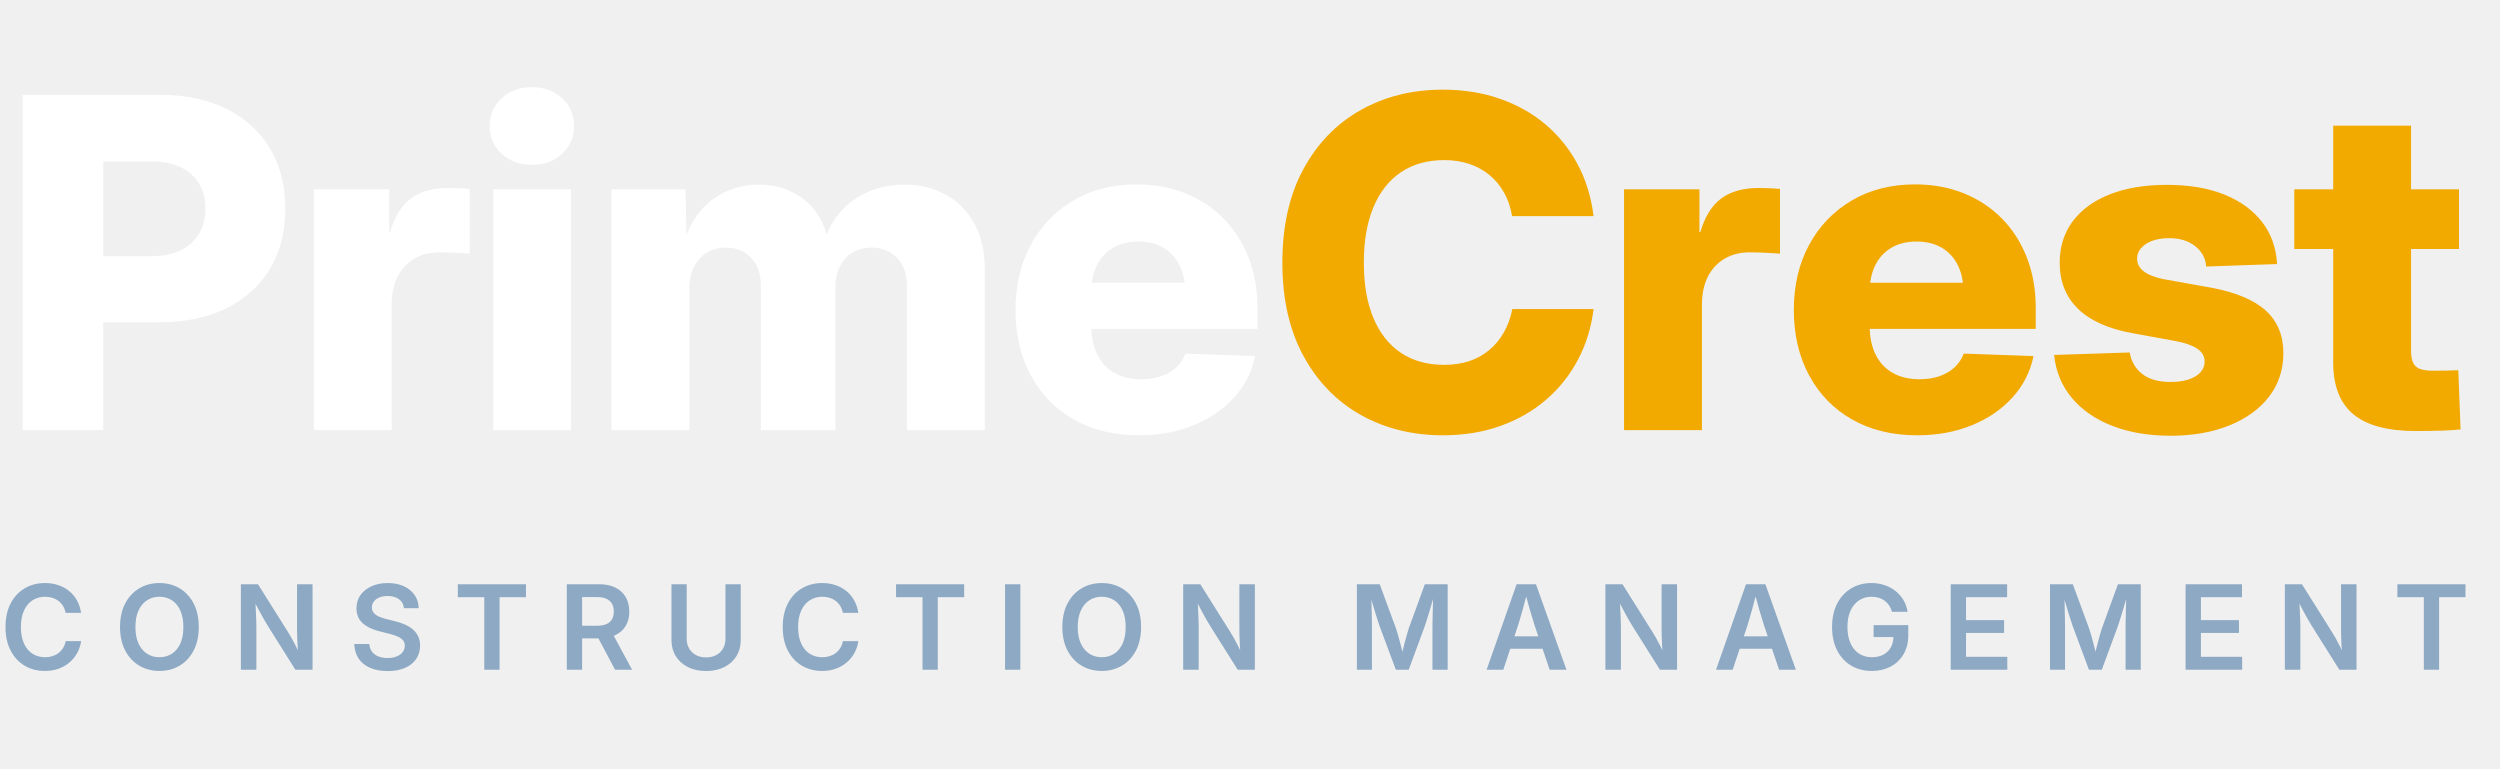
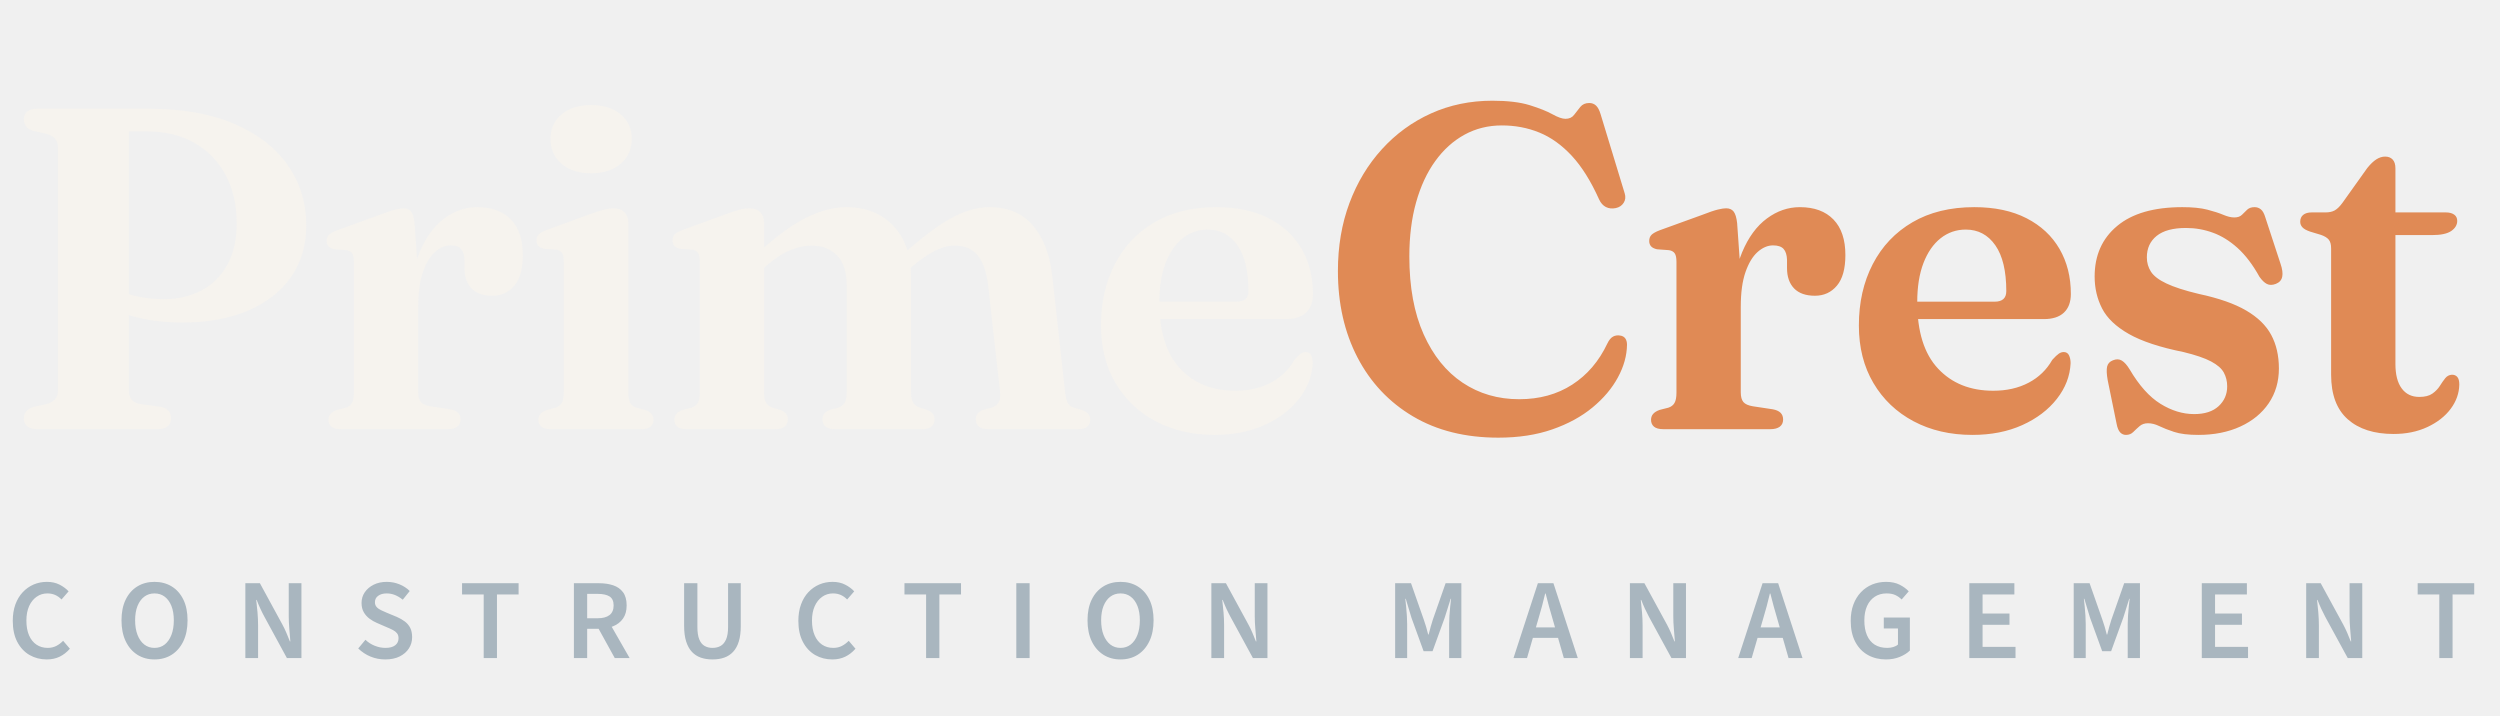
- <svg xmlns="http://www.w3.org/2000/svg" viewBox="0 0 651 200" fill="none" role="img" aria-label="PrimeCrest Construction Management">
-   <path d="M5.918 112.0V24.695H41.602Q51.68 24.695 59.004 28.357Q66.328 32.02 70.312 38.67Q74.297 45.32 74.297 54.344Q74.297 63.367 70.283 70.018Q66.27 76.668 58.887 80.301Q51.504 83.934 41.367 83.934H18.047V66.707H39.492Q43.887 66.707 47.021 65.184Q50.156 63.66 51.826 60.877Q53.496 58.094 53.496 54.344Q53.496 50.535 51.826 47.781Q50.156 45.027 47.021 43.533Q43.887 42.039 39.492 42.039H26.895V112.0ZM81.71 112.0V49.305H101.339V60.438H101.573Q103.331 54.402 107.023 51.678Q110.714 48.953 116.749 48.953Q118.331 48.953 119.708 49.012Q121.085 49.07 122.316 49.188V66.062Q121.144 65.945 118.8 65.828Q116.456 65.711 114.347 65.711Q110.714 65.711 107.902 67.352Q105.089 68.992 103.536 72.039Q101.984 75.086 101.984 79.422V112.0ZM128.44 112.0V49.305H148.713V112.0ZM138.518 42.918Q133.772 42.918 130.637 40.047Q127.502 37.176 127.502 32.781Q127.502 28.445 130.637 25.574Q133.772 22.703 138.459 22.703Q143.264 22.703 146.37 25.574Q149.475 28.445 149.475 32.84Q149.475 37.176 146.37 40.047Q143.264 42.918 138.518 42.918ZM159.232 112.0V49.305H178.509L178.802 64.305H177.689Q179.271 58.68 182.259 55.105Q185.248 51.531 189.232 49.803Q193.216 48.074 197.611 48.074Q204.642 48.074 209.711 52.234Q214.779 56.395 216.127 64.656H214.252Q215.482 59.148 218.588 55.457Q221.693 51.766 226.117 49.92Q230.541 48.074 235.521 48.074Q241.615 48.074 246.332 50.711Q251.048 53.348 253.744 58.299Q256.439 63.25 256.439 70.164V112.0H236.166V74.676Q236.166 69.754 233.558 67.117Q230.951 64.48 226.908 64.48Q224.037 64.48 221.927 65.799Q219.818 67.117 218.675 69.432Q217.533 71.746 217.533 74.91V112.0H198.138V74.383Q198.138 69.871 195.619 67.176Q193.099 64.48 188.998 64.48Q186.244 64.48 184.105 65.77Q181.966 67.059 180.736 69.461Q179.505 71.863 179.505 75.32V112.0ZM296.548 113.348Q286.88 113.348 279.643 109.246Q272.407 105.145 268.423 97.762Q264.438 90.379 264.438 80.711Q264.438 71.102 268.423 63.748Q272.407 56.395 279.526 52.205Q286.645 48.016 295.962 48.016Q302.934 48.016 308.677 50.33Q314.419 52.645 318.608 56.893Q322.798 61.141 325.112 67.059Q327.427 72.977 327.427 80.242V85.633H271.118V73.621H317.876L308.618 76.141Q308.618 72.039 307.153 69.08Q305.688 66.121 302.964 64.51Q300.239 62.898 296.372 62.898Q292.563 62.898 289.839 64.51Q287.114 66.121 285.649 69.051Q284.184 71.98 284.184 76.082V84.871Q284.184 89.207 285.737 92.342Q287.29 95.477 290.22 97.117Q293.149 98.758 297.192 98.758Q300.122 98.758 302.436 97.938Q304.751 97.117 306.333 95.623Q307.915 94.129 308.677 92.078L326.841 92.723Q325.61 98.816 321.391 103.475Q317.173 108.133 310.786 110.74Q304.399 113.348 296.548 113.348Z" fill="#FFFFFF" />
-   <path d="M375.708 113.348Q363.813 113.348 354.35 108.045Q344.887 102.742 339.409 92.664Q333.93 82.586 333.93 68.406Q333.93 54.109 339.409 44.031Q344.887 33.953 354.35 28.65Q363.813 23.348 375.708 23.348Q383.677 23.348 390.415 25.662Q397.153 27.977 402.309 32.283Q407.466 36.59 410.747 42.654Q414.028 48.719 414.966 56.277H393.755Q393.169 52.82 391.645 50.125Q390.122 47.43 387.837 45.555Q385.552 43.68 382.593 42.684Q379.634 41.688 376.118 41.688Q369.438 41.688 364.751 44.881Q360.063 48.074 357.602 54.051Q355.141 60.027 355.141 68.406Q355.141 76.785 357.602 82.732Q360.063 88.68 364.751 91.844Q369.438 95.008 376.059 95.008Q379.634 95.008 382.563 94.041Q385.493 93.074 387.778 91.17Q390.063 89.266 391.587 86.6Q393.11 83.934 393.813 80.477H414.966Q414.087 87.625 410.923 93.631Q407.759 99.637 402.632 104.061Q397.505 108.484 390.708 110.916Q383.911 113.348 375.708 113.348ZM422.906 112.0V49.305H442.535V60.438H442.77Q444.527 54.402 448.219 51.678Q451.91 48.953 457.945 48.953Q459.527 48.953 460.904 49.012Q462.281 49.07 463.512 49.188V66.062Q462.34 65.945 459.996 65.828Q457.652 65.711 455.543 65.711Q451.91 65.711 449.098 67.352Q446.285 68.992 444.732 72.039Q443.18 75.086 443.18 79.422V112.0ZM499.226 113.348Q489.558 113.348 482.321 109.246Q475.085 105.145 471.101 97.762Q467.116 90.379 467.116 80.711Q467.116 71.102 471.101 63.748Q475.085 56.395 482.204 52.205Q489.323 48.016 498.64 48.016Q505.612 48.016 511.355 50.33Q517.097 52.645 521.286 56.893Q525.476 61.141 527.79 67.059Q530.105 72.977 530.105 80.242V85.633H473.796V73.621H520.554L511.296 76.141Q511.296 72.039 509.831 69.08Q508.366 66.121 505.642 64.51Q502.917 62.898 499.05 62.898Q495.241 62.898 492.517 64.51Q489.792 66.121 488.327 69.051Q486.862 71.98 486.862 76.082V84.871Q486.862 89.207 488.415 92.342Q489.968 95.477 492.898 97.117Q495.827 98.758 499.87 98.758Q502.8 98.758 505.114 97.938Q507.429 97.117 509.011 95.623Q510.593 94.129 511.355 92.078L529.519 92.723Q528.288 98.816 524.07 103.475Q519.851 108.133 513.464 110.74Q507.077 113.348 499.226 113.348ZM565.233 113.465Q556.678 113.465 550.086 110.916Q543.495 108.367 539.539 103.65Q535.584 98.934 534.881 92.43L554.569 91.785Q555.213 95.359 557.879 97.41Q560.545 99.461 565.116 99.461Q569.334 99.461 571.707 97.996Q574.08 96.531 574.08 94.129Q574.08 92.078 572.147 90.789Q570.213 89.5 566.463 88.797L555.213 86.746Q545.897 85.047 541.121 80.418Q536.346 75.789 536.346 68.406Q536.346 62.195 539.715 57.654Q543.084 53.113 549.354 50.623Q555.623 48.133 564.295 48.133Q572.909 48.133 579.178 50.652Q585.448 53.172 589.022 57.771Q592.596 62.371 592.948 68.758L574.491 69.402Q574.256 66.18 571.62 64.1Q568.983 62.02 564.94 62.02Q561.073 62.02 558.787 63.543Q556.502 65.066 556.502 67.352Q556.502 69.344 558.231 70.662Q559.959 71.98 563.358 72.684L575.78 74.91Q585.448 76.727 590.018 80.887Q594.588 85.047 594.588 91.961Q594.588 98.406 590.897 103.24Q587.205 108.074 580.555 110.77Q573.905 113.465 565.233 113.465ZM640.322 49.305V64.832H597.431V49.305ZM607.568 32.723H627.841V91.375Q627.841 94.246 629.043 95.389Q630.244 96.531 633.466 96.531Q634.873 96.531 637.041 96.502Q639.209 96.473 640.146 96.414L640.732 111.824Q638.74 112.059 635.517 112.146Q632.295 112.234 629.013 112.234Q618.056 112.234 612.812 107.869Q607.568 103.504 607.568 94.422Z" fill="#F2A900" />
-   <path d="M11.684 174.714Q8.741 174.714 6.417 173.339Q4.094 171.965 2.764 169.402Q1.434 166.84 1.434 163.284Q1.434 159.698 2.772 157.135Q4.109 154.573 6.432 153.198Q8.756 151.824 11.684 151.824Q13.537 151.824 15.136 152.354Q16.734 152.884 17.982 153.885Q19.23 154.887 20.036 156.328Q20.843 157.77 21.112 159.593H17.093Q16.899 158.592 16.428 157.815Q15.957 157.038 15.248 156.493Q14.538 155.947 13.649 155.671Q12.76 155.395 11.744 155.395Q9.876 155.395 8.449 156.328Q7.022 157.262 6.231 159.025Q5.439 160.788 5.439 163.284Q5.439 165.794 6.238 167.557Q7.037 169.32 8.457 170.231Q9.876 171.143 11.744 171.143Q12.76 171.143 13.642 170.866Q14.523 170.59 15.233 170.052Q15.942 169.514 16.428 168.73Q16.914 167.945 17.108 166.944H21.127Q20.888 168.603 20.119 170.007Q19.349 171.412 18.124 172.473Q16.899 173.533 15.27 174.124Q13.642 174.714 11.684 174.714ZM41.523 174.714Q38.595 174.714 36.271 173.339Q33.948 171.965 32.603 169.402Q31.259 166.84 31.259 163.284Q31.259 159.698 32.603 157.135Q33.948 154.573 36.271 153.198Q38.595 151.824 41.523 151.824Q44.452 151.824 46.768 153.198Q49.084 154.573 50.421 157.135Q51.758 159.698 51.758 163.284Q51.758 166.84 50.421 169.402Q49.084 171.965 46.768 173.339Q44.452 174.714 41.523 174.714ZM41.523 171.143Q43.331 171.143 44.743 170.239Q46.155 169.335 46.955 167.579Q47.754 165.824 47.754 163.284Q47.754 160.729 46.955 158.966Q46.155 157.202 44.743 156.298Q43.331 155.395 41.523 155.395Q39.701 155.395 38.289 156.306Q36.877 157.217 36.07 158.973Q35.263 160.729 35.263 163.284Q35.263 165.824 36.07 167.572Q36.877 169.32 38.289 170.231Q39.701 171.143 41.523 171.143ZM62.726 174.4V152.137H67.179L74.904 164.434Q75.352 165.136 75.882 166.07Q76.413 167.004 76.988 168.147Q77.563 169.29 78.116 170.62L77.668 170.844Q77.563 169.649 77.496 168.349Q77.429 167.049 77.391 165.868Q77.354 164.688 77.354 163.911V152.137H81.388V174.4H76.921L69.958 163.328Q69.36 162.372 68.77 161.349Q68.18 160.325 67.493 159.025Q66.805 157.725 65.879 155.962L66.447 155.843Q66.551 157.471 66.619 158.921Q66.686 160.37 66.723 161.498Q66.761 162.626 66.761 163.313V174.4ZM100.933 174.744Q98.318 174.744 96.391 173.914Q94.463 173.085 93.395 171.509Q92.327 169.933 92.252 167.691H96.166Q96.256 168.902 96.876 169.716Q97.496 170.53 98.55 170.941Q99.603 171.352 100.918 171.352Q102.248 171.352 103.256 170.956Q104.265 170.56 104.84 169.828Q105.415 169.096 105.415 168.14Q105.415 167.288 104.93 166.72Q104.444 166.152 103.54 165.749Q102.636 165.346 101.366 165.032L98.871 164.404Q95.957 163.687 94.388 162.223Q92.82 160.758 92.82 158.398Q92.82 156.425 93.873 154.946Q94.926 153.467 96.772 152.645Q98.617 151.824 100.963 151.824Q103.368 151.824 105.161 152.653Q106.954 153.482 107.97 154.961Q108.986 156.44 109.031 158.383H105.191Q105.042 156.874 103.899 156.037Q102.756 155.2 100.918 155.2Q99.678 155.2 98.759 155.589Q97.84 155.977 97.339 156.642Q96.839 157.307 96.839 158.174Q96.839 159.07 97.377 159.653Q97.915 160.236 98.796 160.609Q99.678 160.983 100.694 161.222L102.815 161.76Q104.16 162.073 105.348 162.581Q106.536 163.089 107.447 163.851Q108.359 164.613 108.874 165.659Q109.39 166.705 109.39 168.11Q109.39 170.097 108.381 171.591Q107.373 173.085 105.482 173.914Q103.592 174.744 100.933 174.744ZM119.222 155.514V152.137H136.958V155.514H130.085V174.4H126.11V155.514ZM147.597 174.4V152.137H156.009Q158.534 152.137 160.29 153.026Q162.046 153.915 162.957 155.522Q163.868 157.128 163.868 159.264Q163.868 161.401 162.942 162.97Q162.016 164.539 160.238 165.39Q158.46 166.242 155.905 166.242H149.928V162.94H155.501Q156.98 162.94 157.937 162.507Q158.893 162.073 159.364 161.252Q159.834 160.43 159.834 159.264Q159.834 158.069 159.364 157.225Q158.893 156.381 157.929 155.932Q156.965 155.484 155.486 155.484H151.587V174.4ZM160.163 174.4 154.814 164.315H159.147L164.601 174.4ZM183.876 174.729Q181.157 174.729 179.125 173.705Q177.093 172.682 175.972 170.866Q174.852 169.051 174.852 166.675V152.137H178.811V166.347Q178.811 167.751 179.439 168.842Q180.066 169.933 181.194 170.56Q182.322 171.188 183.876 171.188Q185.415 171.188 186.551 170.56Q187.686 169.933 188.299 168.842Q188.911 167.751 188.911 166.347V152.137H192.886V166.675Q192.886 169.051 191.765 170.866Q190.645 172.682 188.62 173.705Q186.595 174.729 183.876 174.729ZM214.074 174.714Q211.13 174.714 208.807 173.339Q206.484 171.965 205.154 169.402Q203.824 166.84 203.824 163.284Q203.824 159.698 205.161 157.135Q206.499 154.573 208.822 153.198Q211.145 151.824 214.074 151.824Q215.927 151.824 217.525 152.354Q219.124 152.884 220.372 153.885Q221.619 154.887 222.426 156.328Q223.233 157.77 223.502 159.593H219.483Q219.288 158.592 218.818 157.815Q218.347 157.038 217.637 156.493Q216.928 155.947 216.039 155.671Q215.15 155.395 214.134 155.395Q212.266 155.395 210.839 156.328Q209.412 157.262 208.62 159.025Q207.828 160.788 207.828 163.284Q207.828 165.794 208.628 167.557Q209.427 169.32 210.847 170.231Q212.266 171.143 214.134 171.143Q215.15 171.143 216.031 170.866Q216.913 170.59 217.623 170.052Q218.332 169.514 218.818 168.73Q219.303 167.945 219.498 166.944H223.517Q223.278 168.603 222.508 170.007Q221.739 171.412 220.514 172.473Q219.288 173.533 217.66 174.124Q216.031 174.714 214.074 174.714ZM233.335 155.514V152.137H251.07V155.514H244.197V174.4H240.223V155.514ZM265.699 152.137V174.4H261.71V152.137ZM286.902 174.714Q283.973 174.714 281.65 173.339Q279.327 171.965 277.982 169.402Q276.637 166.84 276.637 163.284Q276.637 159.698 277.982 157.135Q279.327 154.573 281.65 153.198Q283.973 151.824 286.902 151.824Q289.83 151.824 292.146 153.198Q294.462 154.573 295.8 157.135Q297.137 159.698 297.137 163.284Q297.137 166.84 295.8 169.402Q294.462 171.965 292.146 173.339Q289.83 174.714 286.902 174.714ZM286.902 171.143Q288.71 171.143 290.122 170.239Q291.534 169.335 292.333 167.579Q293.132 165.824 293.132 163.284Q293.132 160.729 292.333 158.966Q291.534 157.202 290.122 156.298Q288.71 155.395 286.902 155.395Q285.079 155.395 283.667 156.306Q282.255 157.217 281.448 158.973Q280.641 160.729 280.641 163.284Q280.641 165.824 281.448 167.572Q282.255 169.32 283.667 170.231Q285.079 171.143 286.902 171.143ZM308.105 174.4V152.137H312.558L320.282 164.434Q320.73 165.136 321.261 166.07Q321.791 167.004 322.367 168.147Q322.942 169.29 323.495 170.62L323.046 170.844Q322.942 169.649 322.875 168.349Q322.807 167.049 322.77 165.868Q322.733 164.688 322.733 163.911V152.137H326.767V174.4H322.299L315.337 163.328Q314.739 162.372 314.149 161.349Q313.559 160.325 312.871 159.025Q312.184 157.725 311.258 155.962L311.825 155.843Q311.93 157.471 311.997 158.921Q312.064 160.37 312.102 161.498Q312.139 162.626 312.139 163.313V174.4ZM353.335 174.4V152.137H359.282L363.525 163.672Q363.749 164.315 364.026 165.301Q364.302 166.287 364.601 167.415Q364.9 168.543 365.161 169.611Q365.423 170.68 365.602 171.471H364.765Q364.944 170.695 365.206 169.634Q365.467 168.573 365.759 167.445Q366.05 166.317 366.334 165.323Q366.618 164.329 366.827 163.672L371.026 152.137H376.972V174.4H373.013V163.134Q373.013 162.417 373.035 161.408Q373.058 160.4 373.088 159.257Q373.117 158.114 373.147 156.948Q373.177 155.783 373.177 154.737H373.506Q373.192 155.888 372.841 157.105Q372.49 158.323 372.146 159.466Q371.803 160.609 371.496 161.558Q371.19 162.507 370.981 163.134L366.827 174.4H363.48L359.282 163.134Q359.058 162.507 358.759 161.573Q358.46 160.639 358.109 159.503Q357.758 158.368 357.399 157.143Q357.04 155.917 356.697 154.737H357.085Q357.1 155.723 357.13 156.881Q357.16 158.039 357.182 159.19Q357.205 160.34 357.227 161.371Q357.25 162.402 357.25 163.134V174.4ZM387.119 174.4 394.918 152.137H399.968L407.902 174.4H403.539L399.595 162.805Q399.012 160.998 398.377 158.779Q397.742 156.56 396.965 153.676H397.862Q397.1 156.575 396.487 158.809Q395.874 161.042 395.322 162.805L391.452 174.4ZM391.676 168.931V165.704H403.33V168.931ZM418.049 174.4V152.137H422.501L430.226 164.434Q430.674 165.136 431.205 166.07Q431.735 167.004 432.31 168.147Q432.885 169.29 433.438 170.62L432.99 170.844Q432.885 169.649 432.818 168.349Q432.751 167.049 432.714 165.868Q432.676 164.688 432.676 163.911V152.137H436.71V174.4H432.243L425.28 163.328Q424.683 162.372 424.092 161.349Q423.502 160.325 422.815 159.025Q422.128 157.725 421.201 155.962L421.769 155.843Q421.874 157.471 421.941 158.921Q422.008 160.37 422.045 161.498Q422.083 162.626 422.083 163.313V174.4ZM446.857 174.4 454.656 152.137H459.706L467.64 174.4H463.277L459.333 162.805Q458.75 160.998 458.115 158.779Q457.48 156.56 456.703 153.676H457.6Q456.838 156.575 456.225 158.809Q455.613 161.042 455.06 162.805L451.19 174.4ZM451.414 168.931V165.704H463.068V168.931ZM487.409 174.714Q484.331 174.714 482.008 173.309Q479.684 171.905 478.377 169.342Q477.07 166.78 477.07 163.299Q477.07 159.728 478.407 157.158Q479.744 154.588 482.06 153.206Q484.376 151.824 487.304 151.824Q489.142 151.824 490.748 152.369Q492.355 152.914 493.61 153.915Q494.865 154.916 495.672 156.284Q496.478 157.651 496.732 159.309H492.668Q492.414 158.398 491.944 157.681Q491.473 156.963 490.793 156.448Q490.113 155.932 489.254 155.663Q488.395 155.395 487.364 155.395Q485.526 155.395 484.107 156.321Q482.688 157.247 481.881 159.003Q481.074 160.758 481.074 163.269Q481.074 165.764 481.873 167.519Q482.673 169.275 484.107 170.209Q485.541 171.143 487.439 171.143Q489.142 171.143 490.397 170.485Q491.652 169.828 492.347 168.618Q493.042 167.407 493.042 165.779L493.983 165.898H487.887V162.776H496.912V165.45Q496.912 168.274 495.687 170.358Q494.461 172.443 492.317 173.578Q490.173 174.714 487.409 174.714ZM507.97 174.4V152.137H522.657V155.514H511.959V161.476H521.865V164.808H511.959V171.023H522.702V174.4ZM533.819 174.4V152.137H539.766L544.009 163.672Q544.234 164.315 544.51 165.301Q544.786 166.287 545.085 167.415Q545.384 168.543 545.646 169.611Q545.907 170.68 546.086 171.471H545.25Q545.429 170.695 545.69 169.634Q545.952 168.573 546.243 167.445Q546.535 166.317 546.818 165.323Q547.102 164.329 547.312 163.672L551.51 152.137H557.457V174.4H553.497V163.134Q553.497 162.417 553.52 161.408Q553.542 160.4 553.572 159.257Q553.602 158.114 553.632 156.948Q553.662 155.783 553.662 154.737H553.99Q553.677 155.888 553.325 157.105Q552.974 158.323 552.631 159.466Q552.287 160.609 551.981 161.558Q551.674 162.507 551.465 163.134L547.312 174.4H543.965L539.766 163.134Q539.542 162.507 539.243 161.573Q538.944 160.639 538.593 159.503Q538.242 158.368 537.884 157.143Q537.525 155.917 537.181 154.737H537.57Q537.585 155.723 537.615 156.881Q537.644 158.039 537.667 159.19Q537.689 160.34 537.712 161.371Q537.734 162.402 537.734 163.134V174.4ZM569.127 174.4V152.137H583.815V155.514H573.117V161.476H583.023V164.808H573.117V171.023H583.859V174.4ZM594.977 174.4V152.137H599.43L607.154 164.434Q607.603 165.136 608.133 166.07Q608.663 167.004 609.239 168.147Q609.814 169.29 610.367 170.62L609.918 170.844Q609.814 169.649 609.747 168.349Q609.679 167.049 609.642 165.868Q609.605 164.688 609.605 163.911V152.137H613.639V174.4H609.171L602.209 163.328Q601.611 162.372 601.021 161.349Q600.431 160.325 599.743 159.025Q599.056 157.725 598.13 155.962L598.697 155.843Q598.802 157.471 598.869 158.921Q598.936 160.37 598.974 161.498Q599.011 162.626 599.011 163.313V174.4ZM624.278 155.514V152.137H642.014V155.514H635.141V174.4H631.166V155.514Z" fill="#8DA9C4" />
+ <svg xmlns="http://www.w3.org/2000/svg" viewBox="0 0 699 200" fill="none" role="img" aria-label="PrimeCrest Construction Management">
+   <path d="M85.63 63.04Q85.63 71.36 81.38 77.44Q77.12 83.52 69.34 86.85Q61.57 90.18 51.01 90.18Q43.97 90.18 38.14 88.7Q32.32 87.23 27.97 84.54L28.86 78.85Q31.17 80.45 33.86 81.5Q36.54 82.56 39.55 83.1Q42.56 83.65 45.82 83.65Q51.71 83.65 56.32 81.22Q60.93 78.78 63.55 74.05Q66.18 69.31 66.18 62.53Q66.18 54.66 63.07 48.9Q59.97 43.14 54.34 39.94Q48.7 36.74 41.09 36.74H36.03V109.31Q36.03 110.72 36.8 111.71Q37.57 112.7 39.23 112.96L44.8 113.73Q46.4 114.05 47.1 114.82Q47.81 115.58 47.81 117.06Q47.81 118.4 46.88 119.2Q45.95 120 43.97 120H10.56Q8.58 120 7.62 119.2Q6.66 118.4 6.66 117.06Q6.66 114.62 9.34 113.79L13.06 112.96Q14.59 112.51 15.39 111.62Q16.19 110.72 16.19 109.31V41.09Q16.19 39.68 15.39 38.78Q14.59 37.89 13.06 37.44L9.34 36.61Q6.66 35.78 6.66 33.34Q6.66 31.94 7.62 31.17Q8.58 30.4 10.56 30.4H41.6Q55.55 30.4 65.41 34.59Q75.26 38.78 80.45 46.18Q85.63 53.57 85.63 63.04ZM114.69 86.08Q114.69 76.8 117.31 70.53Q119.94 64.26 124.22 61.09Q128.51 57.92 133.44 57.92Q139.52 57.92 142.85 61.38Q146.18 64.83 146.18 71.3Q146.18 77.06 143.81 79.87Q141.44 82.69 137.66 82.69Q133.82 82.69 131.84 80.64Q129.86 78.59 129.86 74.94V72.64Q129.79 70.59 128.9 69.6Q128 68.61 125.95 68.61Q123.71 68.61 121.63 70.46Q119.55 72.32 118.24 76.1Q116.93 79.87 116.93 85.76ZM115.9 62.34 116.93 76.86V109.7Q116.93 111.55 117.66 112.42Q118.4 113.28 120.32 113.6L125.82 114.43Q127.3 114.69 128.03 115.39Q128.77 116.1 128.77 117.31Q128.77 118.59 127.84 119.3Q126.91 120 125.18 120H95.3Q93.5 120 92.67 119.3Q91.84 118.59 91.84 117.38Q91.84 116.42 92.42 115.74Q92.99 115.07 94.21 114.62L96.7 113.98Q97.86 113.6 98.4 112.67Q98.94 111.74 98.94 109.76V73.22Q98.94 71.55 98.46 70.85Q97.98 70.14 96.9 69.95L93.5 69.7Q92.35 69.44 91.84 68.86Q91.33 68.29 91.33 67.39Q91.33 66.3 91.97 65.66Q92.61 65.02 94.27 64.38L105.92 60.16Q109.06 58.94 110.53 58.59Q112 58.24 112.83 58.24Q114.24 58.24 114.94 59.17Q115.65 60.1 115.9 62.34ZM175.68 62.27V109.76Q175.68 111.74 176.22 112.67Q176.77 113.6 177.92 113.98L180.35 114.62Q181.57 115.01 182.14 115.68Q182.72 116.35 182.72 117.38Q182.72 118.59 181.89 119.3Q181.06 120 179.2 120H153.98Q152.19 120 151.36 119.3Q150.53 118.59 150.53 117.38Q150.53 116.42 151.1 115.74Q151.68 115.07 152.9 114.62L155.39 113.98Q156.54 113.54 157.09 112.64Q157.63 111.74 157.63 109.76V73.09Q157.63 71.42 157.15 70.72Q156.67 70.02 155.58 69.82L152.19 69.57Q151.04 69.31 150.53 68.74Q150.02 68.16 150.02 67.26Q150.02 66.18 150.62 65.54Q151.23 64.9 152.96 64.26L164.86 59.9Q167.36 59.01 168.86 58.62Q170.37 58.24 171.39 58.24Q173.57 58.24 174.62 59.36Q175.68 60.48 175.68 62.27ZM165.25 48.45Q160.13 48.45 157.02 45.79Q153.92 43.14 153.92 38.85Q153.92 34.56 157.02 31.97Q160.13 29.38 165.25 29.38Q170.43 29.38 173.54 31.97Q176.64 34.56 176.64 38.85Q176.64 43.14 173.54 45.79Q170.43 48.45 165.25 48.45ZM213.63 62.27V109.76Q213.63 111.74 214.21 112.64Q214.78 113.54 215.94 113.98L218.24 114.62Q220.29 115.46 220.29 117.18Q220.29 120 216.7 120H192Q190.21 120 189.38 119.3Q188.54 118.59 188.54 117.38Q188.54 116.42 189.09 115.74Q189.63 115.07 190.85 114.62L193.41 113.98Q194.56 113.54 195.1 112.64Q195.65 111.74 195.65 109.76V73.09Q195.65 71.42 195.17 70.72Q194.69 70.02 193.6 69.82L190.21 69.57Q189.06 69.31 188.54 68.74Q188.03 68.16 188.03 67.26Q188.03 66.18 188.64 65.54Q189.25 64.9 190.98 64.26L202.88 59.9Q205.31 59.01 206.78 58.62Q208.26 58.24 209.6 58.24Q211.58 58.24 212.61 59.36Q213.63 60.48 213.63 62.27ZM211.71 76.54 208.77 73.54 211.26 71.3Q219.39 63.87 225.34 60.9Q231.3 57.92 236.61 57.92Q244.86 57.92 249.79 63.17Q254.72 68.42 254.72 77.25V109.57Q254.72 111.68 255.33 112.61Q255.94 113.54 257.15 113.98L259.33 114.62Q261.31 115.52 261.31 117.18Q261.31 120 257.79 120H233.54Q229.95 120 229.95 117.18Q229.95 115.46 231.94 114.62L234.37 113.98Q235.65 113.54 236.19 112.58Q236.74 111.62 236.74 109.57V79.87Q236.74 74.24 234.08 71.46Q231.42 68.67 226.82 68.67Q223.94 68.67 220.8 70.02Q217.66 71.36 214.27 74.3ZM252.74 76.54 249.86 73.54 252.29 71.3Q260.22 64.13 265.89 61.02Q271.55 57.92 276.67 57.92Q284.54 57.92 288.93 63.2Q293.31 68.48 294.21 77.25L297.79 109.57Q298.05 111.68 298.53 112.64Q299.01 113.6 300.22 113.98L302.46 114.62Q303.68 115.07 304.26 115.74Q304.83 116.42 304.83 117.38Q304.83 118.59 304 119.3Q303.17 120 301.38 120H276.42Q272.83 120 272.83 117.18Q272.83 115.46 274.82 114.62L277.25 113.98Q278.53 113.54 279.17 112.58Q279.81 111.62 279.62 109.57L276.29 79.87Q275.65 74.3 273.44 71.49Q271.23 68.67 266.88 68.67Q264.32 68.67 261.44 70.11Q258.56 71.55 255.3 74.3ZM367.1 82.18Q367.1 85.57 365.18 87.39Q363.26 89.22 359.55 89.22H319.62V84.35H345.79Q349.06 84.35 349.06 81.41Q349.06 72.96 345.98 68.58Q342.91 64.19 337.73 64.19Q333.76 64.19 330.69 66.62Q327.62 69.06 325.89 73.57Q324.16 78.08 324.16 84.48Q324.16 96.83 329.95 103.04Q335.74 109.25 345.41 109.25Q351.04 109.25 355.3 107.01Q359.55 104.77 361.92 100.61Q363.07 99.33 363.74 98.88Q364.42 98.43 365.12 98.43Q366.14 98.43 366.59 99.36Q367.04 100.29 367.04 101.57Q366.78 106.94 363.2 111.52Q359.62 116.1 353.54 118.85Q347.46 121.6 339.58 121.6Q330.3 121.6 323.14 117.79Q315.97 113.98 311.9 107.1Q307.84 100.22 307.84 91.01Q307.84 81.34 311.71 73.86Q315.58 66.37 322.82 62.14Q330.05 57.92 340.1 57.92Q348.67 57.92 354.72 61.02Q360.77 64.13 363.94 69.6Q367.1 75.07 367.1 82.18Z" fill="#F6F3EE" />
+   <path d="M454.91 96.38Q454.85 100.93 452.38 105.5Q449.92 110.08 445.28 113.92Q440.64 117.76 434.02 120.06Q427.39 122.37 418.94 122.37Q405.12 122.37 395.07 116.42Q385.02 110.46 379.55 99.94Q374.08 89.41 374.08 75.78Q374.08 65.41 377.31 56.77Q380.54 48.13 386.4 41.7Q392.26 35.26 400.13 31.71Q408 28.16 417.28 28.16Q423.68 28.16 427.71 29.41Q431.74 30.66 434.05 31.94Q436.35 33.22 437.7 33.22Q439.3 33.22 440.13 32.1Q440.96 30.98 441.86 29.89Q442.75 28.8 444.35 28.8Q445.5 28.8 446.27 29.54Q447.04 30.27 447.55 32L454.27 54.08Q454.72 55.55 453.98 56.7Q453.25 57.86 451.78 58.18Q450.24 58.5 449.02 57.89Q447.81 57.28 447.1 55.74Q443.65 48.06 439.46 43.55Q435.26 39.04 430.4 37.06Q425.54 35.07 419.9 35.07Q414.21 35.07 409.47 37.66Q404.74 40.26 401.28 45.06Q397.82 49.86 395.94 56.58Q394.05 63.3 394.05 71.68Q394.05 84.54 398.05 93.47Q402.05 102.4 408.96 107.01Q415.87 111.62 424.77 111.62Q433.28 111.62 439.58 107.55Q445.89 103.49 449.41 96.06Q450.11 94.59 451.01 94.11Q451.9 93.63 452.99 93.82Q453.95 93.95 454.43 94.62Q454.91 95.3 454.91 96.38ZM484.48 86.08Q484.48 76.8 487.1 70.53Q489.73 64.26 494.02 61.09Q498.3 57.92 503.23 57.92Q509.31 57.92 512.64 61.38Q515.97 64.83 515.97 71.3Q515.97 77.06 513.6 79.87Q511.23 82.69 507.46 82.69Q503.62 82.69 501.63 80.64Q499.65 78.59 499.65 74.94V72.64Q499.58 70.59 498.69 69.6Q497.79 68.61 495.74 68.61Q493.5 68.61 491.42 70.46Q489.34 72.32 488.03 76.1Q486.72 79.87 486.72 85.76ZM485.7 62.34 486.72 76.86V109.7Q486.72 111.55 487.46 112.42Q488.19 113.28 490.11 113.6L495.62 114.43Q497.09 114.69 497.82 115.39Q498.56 116.1 498.56 117.31Q498.56 118.59 497.63 119.3Q496.7 120 494.98 120H465.09Q463.3 120 462.46 119.3Q461.63 118.59 461.63 117.38Q461.63 116.42 462.21 115.74Q462.78 115.07 464 114.62L466.5 113.98Q467.65 113.6 468.19 112.67Q468.74 111.74 468.74 109.76V73.22Q468.74 71.55 468.26 70.85Q467.78 70.14 466.69 69.95L463.3 69.7Q462.14 69.44 461.63 68.86Q461.12 68.29 461.12 67.39Q461.12 66.3 461.76 65.66Q462.4 65.02 464.06 64.38L475.71 60.16Q478.85 58.94 480.32 58.59Q481.79 58.24 482.62 58.24Q484.03 58.24 484.74 59.17Q485.44 60.1 485.7 62.34ZM579.01 82.18Q579.01 85.57 577.09 87.39Q575.17 89.22 571.46 89.22H531.52V84.35H557.7Q560.96 84.35 560.96 81.41Q560.96 72.96 557.89 68.58Q554.82 64.19 549.63 64.19Q545.66 64.19 542.59 66.62Q539.52 69.06 537.79 73.57Q536.06 78.08 536.06 84.48Q536.06 96.83 541.86 103.04Q547.65 109.25 557.31 109.25Q562.94 109.25 567.2 107.01Q571.46 104.77 573.82 100.61Q574.98 99.33 575.65 98.88Q576.32 98.43 577.02 98.43Q578.05 98.43 578.5 99.36Q578.94 100.29 578.94 101.57Q578.69 106.94 575.1 111.52Q571.52 116.1 565.44 118.85Q559.36 121.6 551.49 121.6Q542.21 121.6 535.04 117.79Q527.87 113.98 523.81 107.1Q519.74 100.22 519.74 91.01Q519.74 81.34 523.62 73.86Q527.49 66.37 534.72 62.14Q541.95 57.92 552 57.92Q560.58 57.92 566.62 61.02Q572.67 64.13 575.84 69.6Q579.01 75.07 579.01 82.18ZM613.5 115.78Q617.92 115.78 620.32 113.57Q622.72 111.36 622.72 108.03Q622.72 105.92 621.79 104.19Q620.86 102.46 618.21 101.06Q615.55 99.65 610.5 98.43Q600.64 96.45 595.23 93.38Q589.82 90.3 587.74 86.24Q585.66 82.18 585.66 77.31Q585.66 68.42 591.97 63.17Q598.27 57.92 610.18 57.92Q614.46 57.92 617.18 58.62Q619.9 59.33 621.63 60.06Q623.36 60.8 624.7 60.8Q626.11 60.8 626.85 60.06Q627.58 59.33 628.32 58.62Q629.06 57.92 630.4 57.92Q631.36 57.92 632.13 58.53Q632.9 59.14 633.41 60.86L637.63 73.73Q638.4 75.97 638.11 77.38Q637.82 78.78 636.35 79.36Q634.88 79.94 633.82 79.39Q632.77 78.85 631.74 77.38Q628.93 72.32 625.63 69.34Q622.34 66.37 618.72 65.06Q615.1 63.74 611.2 63.74Q605.76 63.74 603.01 65.95Q600.26 68.16 600.26 71.94Q600.26 74.18 601.41 75.97Q602.56 77.76 605.73 79.26Q608.9 80.77 614.78 82.18Q623.17 83.97 628.03 86.82Q632.9 89.66 635.04 93.66Q637.18 97.66 637.18 103.04Q637.18 108.54 634.34 112.74Q631.49 116.93 626.4 119.26Q621.31 121.6 614.66 121.6Q610.43 121.6 607.9 120.77Q605.38 119.94 603.74 119.14Q602.11 118.34 600.58 118.34Q599.17 118.34 598.24 119.14Q597.31 119.94 596.48 120.77Q595.65 121.6 594.43 121.6Q593.47 121.6 592.8 120.9Q592.13 120.19 591.81 118.53L589.31 106.3Q588.86 103.74 589.15 102.5Q589.44 101.25 590.78 100.74Q592.19 100.16 593.28 100.83Q594.37 101.5 595.46 103.3Q599.42 110.02 604.06 112.9Q608.7 115.78 613.5 115.78ZM648.9 65.66 645.95 64.77Q644.42 64.26 643.78 63.58Q643.14 62.91 643.14 62.02Q643.14 60.74 644 60.06Q644.86 59.39 646.34 59.39H650.24Q651.78 59.39 652.8 58.82Q653.82 58.24 654.91 56.77L661.89 46.98Q663.23 45.31 664.45 44.54Q665.66 43.78 666.88 43.78Q668.22 43.78 668.99 44.61Q669.76 45.44 669.76 47.04V101.76Q669.76 106.24 671.52 108.61Q673.28 110.98 676.42 110.98Q678.78 110.98 680.1 110.05Q681.41 109.12 682.18 107.9Q682.94 106.69 683.68 105.76Q684.42 104.83 685.57 104.77Q686.53 104.77 687.07 105.41Q687.62 106.05 687.62 107.52Q687.55 111.17 685.22 114.3Q682.88 117.44 678.72 119.39Q674.56 121.34 669.25 121.34Q661.06 121.34 656.42 117.22Q651.78 113.09 651.78 104.77V69.44Q651.78 67.78 651.1 66.98Q650.43 66.18 648.9 65.66ZM662.66 65.73V59.39H683.84Q685.31 59.39 686.18 60Q687.04 60.61 687.04 61.76Q687.04 63.42 685.38 64.58Q683.71 65.73 680 65.73Z" fill="#E08A55" />
+   <path d="M13.07 184.38Q10.42 184.38 8.26 183.14Q6.1 181.89 4.83 179.47Q3.57 177.06 3.57 173.6Q3.57 171.04 4.3 169.01Q5.04 166.98 6.37 165.57Q7.7 164.16 9.42 163.42Q11.15 162.69 13.14 162.69Q15.12 162.69 16.66 163.47Q18.19 164.26 19.18 165.34L17.2 167.62Q16.4 166.78 15.42 166.35Q14.45 165.92 13.23 165.92Q11.57 165.92 10.24 166.85Q8.91 167.78 8.14 169.47Q7.38 171.17 7.38 173.5Q7.38 175.9 8.11 177.62Q8.85 179.33 10.19 180.24Q11.54 181.15 13.33 181.15Q14.67 181.15 15.73 180.61Q16.78 180.06 17.65 179.17L19.54 181.38Q18.26 182.85 16.66 183.62Q15.06 184.38 13.07 184.38ZM43.19 184.38Q40.47 184.38 38.39 183.06Q36.31 181.73 35.14 179.28Q33.97 176.83 33.97 173.44Q33.97 170.05 35.14 167.65Q36.31 165.25 38.39 163.97Q40.47 162.69 43.19 162.69Q45.94 162.69 48.02 163.97Q50.1 165.25 51.27 167.65Q52.44 170.05 52.44 173.44Q52.44 176.83 51.27 179.28Q50.1 181.73 48.02 183.06Q45.94 184.38 43.19 184.38ZM43.19 181.15Q44.85 181.15 46.05 180.21Q47.25 179.26 47.93 177.52Q48.6 175.78 48.6 173.44Q48.6 171.1 47.93 169.42Q47.25 167.74 46.05 166.83Q44.85 165.92 43.19 165.92Q41.56 165.92 40.34 166.83Q39.13 167.74 38.45 169.42Q37.78 171.1 37.78 173.44Q37.78 175.78 38.45 177.52Q39.13 179.26 40.34 180.21Q41.56 181.15 43.19 181.15ZM68.6 184V163.07H72.67L78.94 174.59Q79.52 175.65 80.04 176.86Q80.57 178.08 81.05 179.33H81.18Q81.05 177.63 80.89 175.79Q80.73 173.95 80.73 172.22V163.07H84.28V184H80.22L73.95 172.48Q73.37 171.42 72.81 170.21Q72.25 168.99 71.77 167.74H71.64Q71.84 169.38 72 171.22Q72.16 173.06 72.16 174.85V184ZM107.71 184.38Q105.54 184.38 103.6 183.58Q101.67 182.78 100.16 181.31L102.18 178.88Q103.3 179.97 104.79 180.56Q106.27 181.15 107.78 181.15Q109.57 181.15 110.5 180.42Q111.43 179.68 111.43 178.46Q111.43 177.6 111.01 177.07Q110.59 176.54 109.87 176.16Q109.15 175.78 108.19 175.39L105.31 174.14Q104.29 173.7 103.31 172.98Q102.34 172.26 101.71 171.18Q101.09 170.11 101.09 168.58Q101.09 166.91 102 165.58Q102.91 164.26 104.5 163.47Q106.08 162.69 108.13 162.69Q110.02 162.69 111.7 163.38Q113.38 164.06 114.56 165.25L112.61 167.68Q111.59 166.85 110.47 166.38Q109.35 165.92 108.13 165.92Q106.66 165.92 105.75 166.58Q104.83 167.23 104.83 168.38Q104.83 169.18 105.3 169.71Q105.76 170.24 106.55 170.61Q107.33 170.98 108.16 171.33L111.01 172.51Q112.26 173.06 113.22 173.79Q114.18 174.53 114.71 175.58Q115.23 176.64 115.23 178.18Q115.23 179.87 114.34 181.28Q113.44 182.69 111.76 183.54Q110.08 184.38 107.71 184.38ZM135.24 184V166.21H129.19V163.07H145V166.21H138.95V184ZM160.46 184V163.07H167.53Q169.71 163.07 171.44 163.65Q173.17 164.22 174.19 165.58Q175.21 166.94 175.21 169.28Q175.21 171.52 174.19 172.96Q173.17 174.4 171.44 175.1Q169.71 175.81 167.53 175.81H164.17V184ZM164.17 172.86H167.15Q169.29 172.86 170.43 171.97Q171.57 171.07 171.57 169.28Q171.57 167.49 170.43 166.77Q169.29 166.05 167.15 166.05H164.17ZM171.89 184 166.83 174.82 169.52 172.61 176.05 184ZM199.22 184.38Q197.39 184.38 195.94 183.87Q194.48 183.36 193.44 182.24Q192.4 181.12 191.84 179.33Q191.28 177.54 191.28 175.01V163.07H194.99V175.3Q194.99 177.5 195.52 178.78Q196.05 180.06 197.01 180.61Q197.97 181.15 199.22 181.15Q200.5 181.15 201.47 180.61Q202.45 180.06 203.01 178.78Q203.57 177.5 203.57 175.3V163.07H207.12V175.01Q207.12 177.54 206.58 179.33Q206.03 181.12 204.99 182.24Q203.95 183.36 202.5 183.87Q201.04 184.38 199.22 184.38ZM232.73 184.38Q230.07 184.38 227.91 183.14Q225.75 181.89 224.49 179.47Q223.22 177.06 223.22 173.6Q223.22 171.04 223.96 169.01Q224.7 166.98 226.02 165.57Q227.35 164.16 229.08 163.42Q230.81 162.69 232.79 162.69Q234.78 162.69 236.31 163.47Q237.85 164.26 238.84 165.34L236.86 167.62Q236.06 166.78 235.08 166.35Q234.1 165.92 232.89 165.92Q231.22 165.92 229.9 166.85Q228.57 167.78 227.8 169.47Q227.03 171.17 227.03 173.5Q227.03 175.9 227.77 177.62Q228.5 179.33 229.85 180.24Q231.19 181.15 232.98 181.15Q234.33 181.15 235.38 180.61Q236.44 180.06 237.3 179.17L239.19 181.38Q237.91 182.85 236.31 183.62Q234.71 184.38 232.73 184.38ZM258.94 184V166.21H252.89V163.07H268.7V166.21H262.65V184ZM284.16 184V163.07H287.88V184ZM313.29 184.38Q310.57 184.38 308.49 183.06Q306.41 181.73 305.24 179.28Q304.07 176.83 304.07 173.44Q304.07 170.05 305.24 167.65Q306.41 165.25 308.49 163.97Q310.57 162.69 313.29 162.69Q316.04 162.69 318.12 163.97Q320.2 165.25 321.37 167.65Q322.54 170.05 322.54 173.44Q322.54 176.83 321.37 179.28Q320.2 181.73 318.12 183.06Q316.04 184.38 313.29 184.38ZM313.29 181.15Q314.95 181.15 316.15 180.21Q317.35 179.26 318.03 177.52Q318.7 175.78 318.7 173.44Q318.7 171.1 318.03 169.42Q317.35 167.74 316.15 166.83Q314.95 165.92 313.29 165.92Q311.66 165.92 310.44 166.83Q309.23 167.74 308.55 169.42Q307.88 171.1 307.88 173.44Q307.88 175.78 308.55 177.52Q309.23 179.26 310.44 180.21Q311.66 181.15 313.29 181.15ZM338.7 184V163.07H342.77L349.04 174.59Q349.62 175.65 350.14 176.86Q350.67 178.08 351.15 179.33H351.28Q351.15 177.63 350.99 175.79Q350.83 173.95 350.83 172.22V163.07H354.38V184H350.32L344.05 172.48Q343.47 171.42 342.91 170.21Q342.35 168.99 341.87 167.74H341.74Q341.94 169.38 342.1 171.22Q342.26 173.06 342.26 174.85V184ZM390.08 184V163.07H394.52L398.11 173.31Q398.46 174.3 398.75 175.28Q399.04 176.26 399.32 177.41H399.45Q399.74 176.26 400.01 175.28Q400.28 174.3 400.6 173.31L404.19 163.07H408.6V184H405.18V174.46Q405.18 173.47 405.26 172.19Q405.34 170.91 405.47 169.65Q405.6 168.38 405.72 167.42H405.6L403.93 172.74L400.54 182.08H398.04L394.65 172.74L393.05 167.42H392.92Q393.05 168.38 393.16 169.65Q393.28 170.91 393.36 172.19Q393.44 173.47 393.44 174.46V184ZM423.17 184 429.99 163.07H434.34L441.15 184H437.25L434.05 172.86Q433.54 171.2 433.07 169.44Q432.61 167.68 432.16 165.95H432.03Q431.62 167.71 431.15 169.46Q430.69 171.2 430.18 172.86L426.95 184ZM427.2 178.34V175.42H437.06V178.34ZM455.72 184V163.07H459.78L466.06 174.59Q466.63 175.65 467.16 176.86Q467.69 178.08 468.17 179.33H468.3Q468.17 177.63 468.01 175.79Q467.85 173.95 467.85 172.22V163.07H471.4V184H467.34L461.06 172.48Q460.49 171.42 459.93 170.21Q459.37 168.99 458.89 167.74H458.76Q458.95 169.38 459.11 171.22Q459.27 173.06 459.27 174.85V184ZM486 184 492.81 163.07H497.17L503.98 184H500.08L496.88 172.86Q496.37 171.2 495.9 169.44Q495.44 167.68 494.99 165.95H494.86Q494.45 167.71 493.98 169.46Q493.52 171.2 493.01 172.86L489.77 184ZM490.03 178.34V175.42H499.89V178.34ZM527.31 184.38Q524.5 184.38 522.26 183.14Q520.02 181.89 518.74 179.47Q517.46 177.06 517.46 173.6Q517.46 171.04 518.21 169.02Q518.96 167.01 520.32 165.58Q521.68 164.16 523.47 163.42Q525.27 162.69 527.35 162.69Q529.59 162.69 531.15 163.49Q532.72 164.29 533.68 165.34L531.7 167.62Q530.93 166.85 529.94 166.38Q528.95 165.92 527.47 165.92Q525.62 165.92 524.21 166.83Q522.8 167.74 522.03 169.44Q521.27 171.14 521.27 173.5Q521.27 175.87 522 177.6Q522.74 179.33 524.16 180.24Q525.59 181.15 527.67 181.15Q528.56 181.15 529.36 180.91Q530.16 180.67 530.67 180.22V175.71H526.71V172.67H534V181.89Q532.95 182.94 531.2 183.66Q529.46 184.38 527.31 184.38ZM550.62 184V163.07H563.22V166.21H554.33V171.55H561.85V174.69H554.33V180.86H563.54V184ZM579.81 184V163.07H584.25L587.84 173.31Q588.19 174.3 588.48 175.28Q588.77 176.26 589.05 177.41H589.18Q589.47 176.26 589.74 175.28Q590.01 174.3 590.33 173.31L593.92 163.07H598.33V184H594.91V174.46Q594.91 173.47 594.99 172.19Q595.07 170.91 595.2 169.65Q595.33 168.38 595.45 167.42H595.33L593.66 172.74L590.27 182.08H587.77L584.38 172.74L582.78 167.42H582.65Q582.78 168.38 582.89 169.65Q583.01 170.91 583.09 172.19Q583.17 173.47 583.17 174.46V184ZM615.62 184V163.07H628.23V166.21H619.33V171.55H626.85V174.69H619.33V180.86H628.55V184ZM644.81 184V163.07H648.87L655.15 174.59Q655.72 175.65 656.25 176.86Q656.78 178.08 657.26 179.33H657.39Q657.26 177.63 657.1 175.79Q656.94 173.95 656.94 172.22V163.07H660.49V184H656.43L650.15 172.48Q649.58 171.42 649.02 170.21Q648.46 168.99 647.98 167.74H647.85Q648.04 169.38 648.2 171.22Q648.36 173.06 648.36 174.85V184ZM682.03 184V166.21H675.98V163.07H691.79V166.21H685.74V184Z" fill="#A9B6BF" />
</svg>
